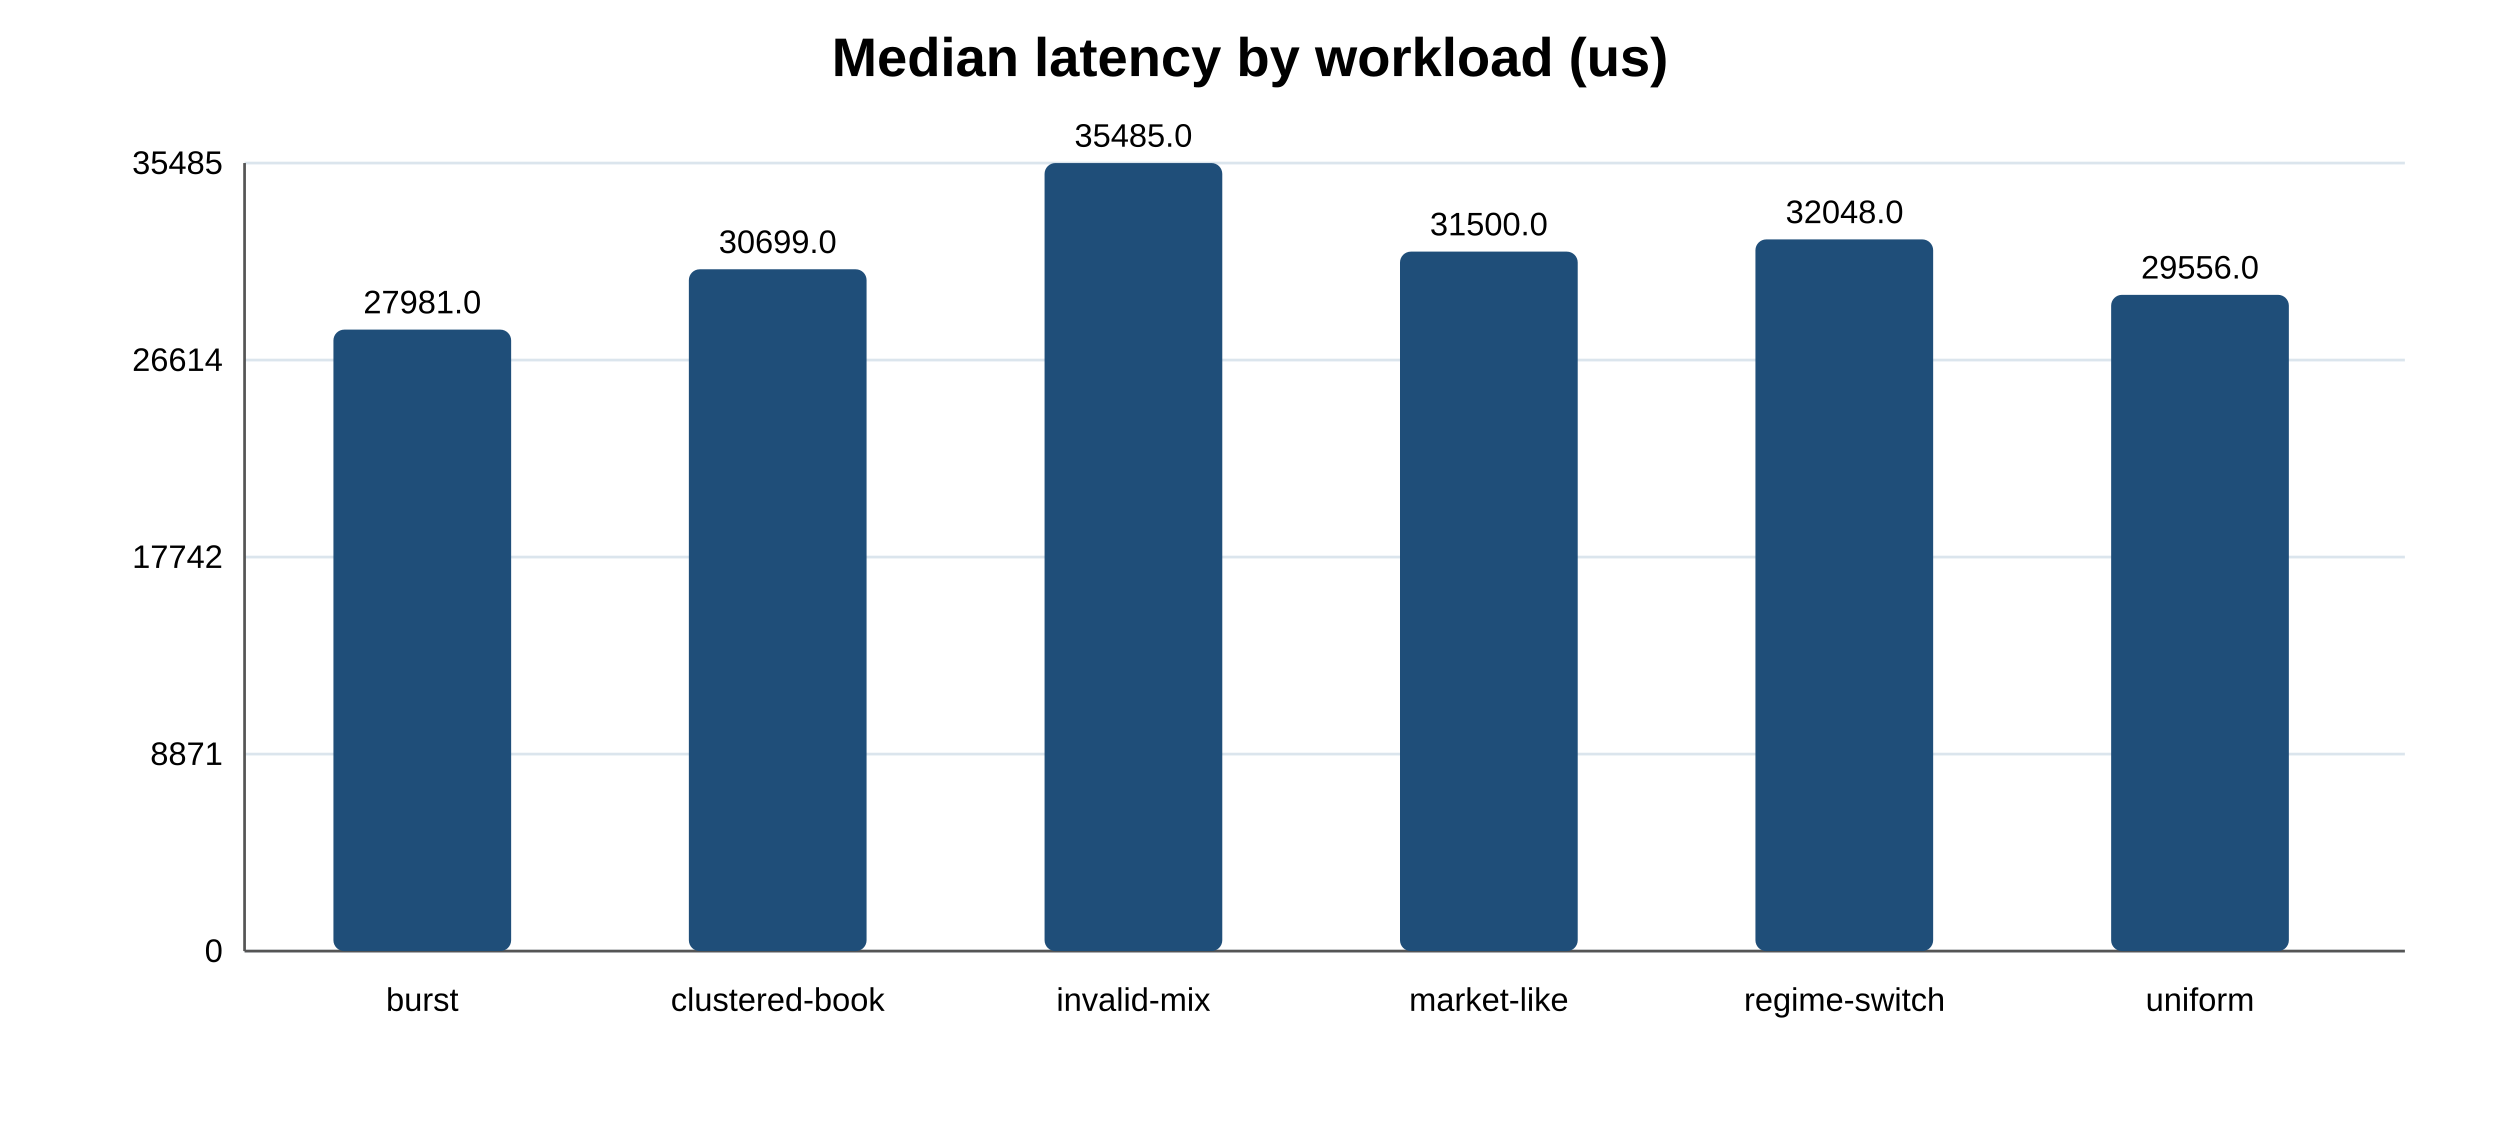
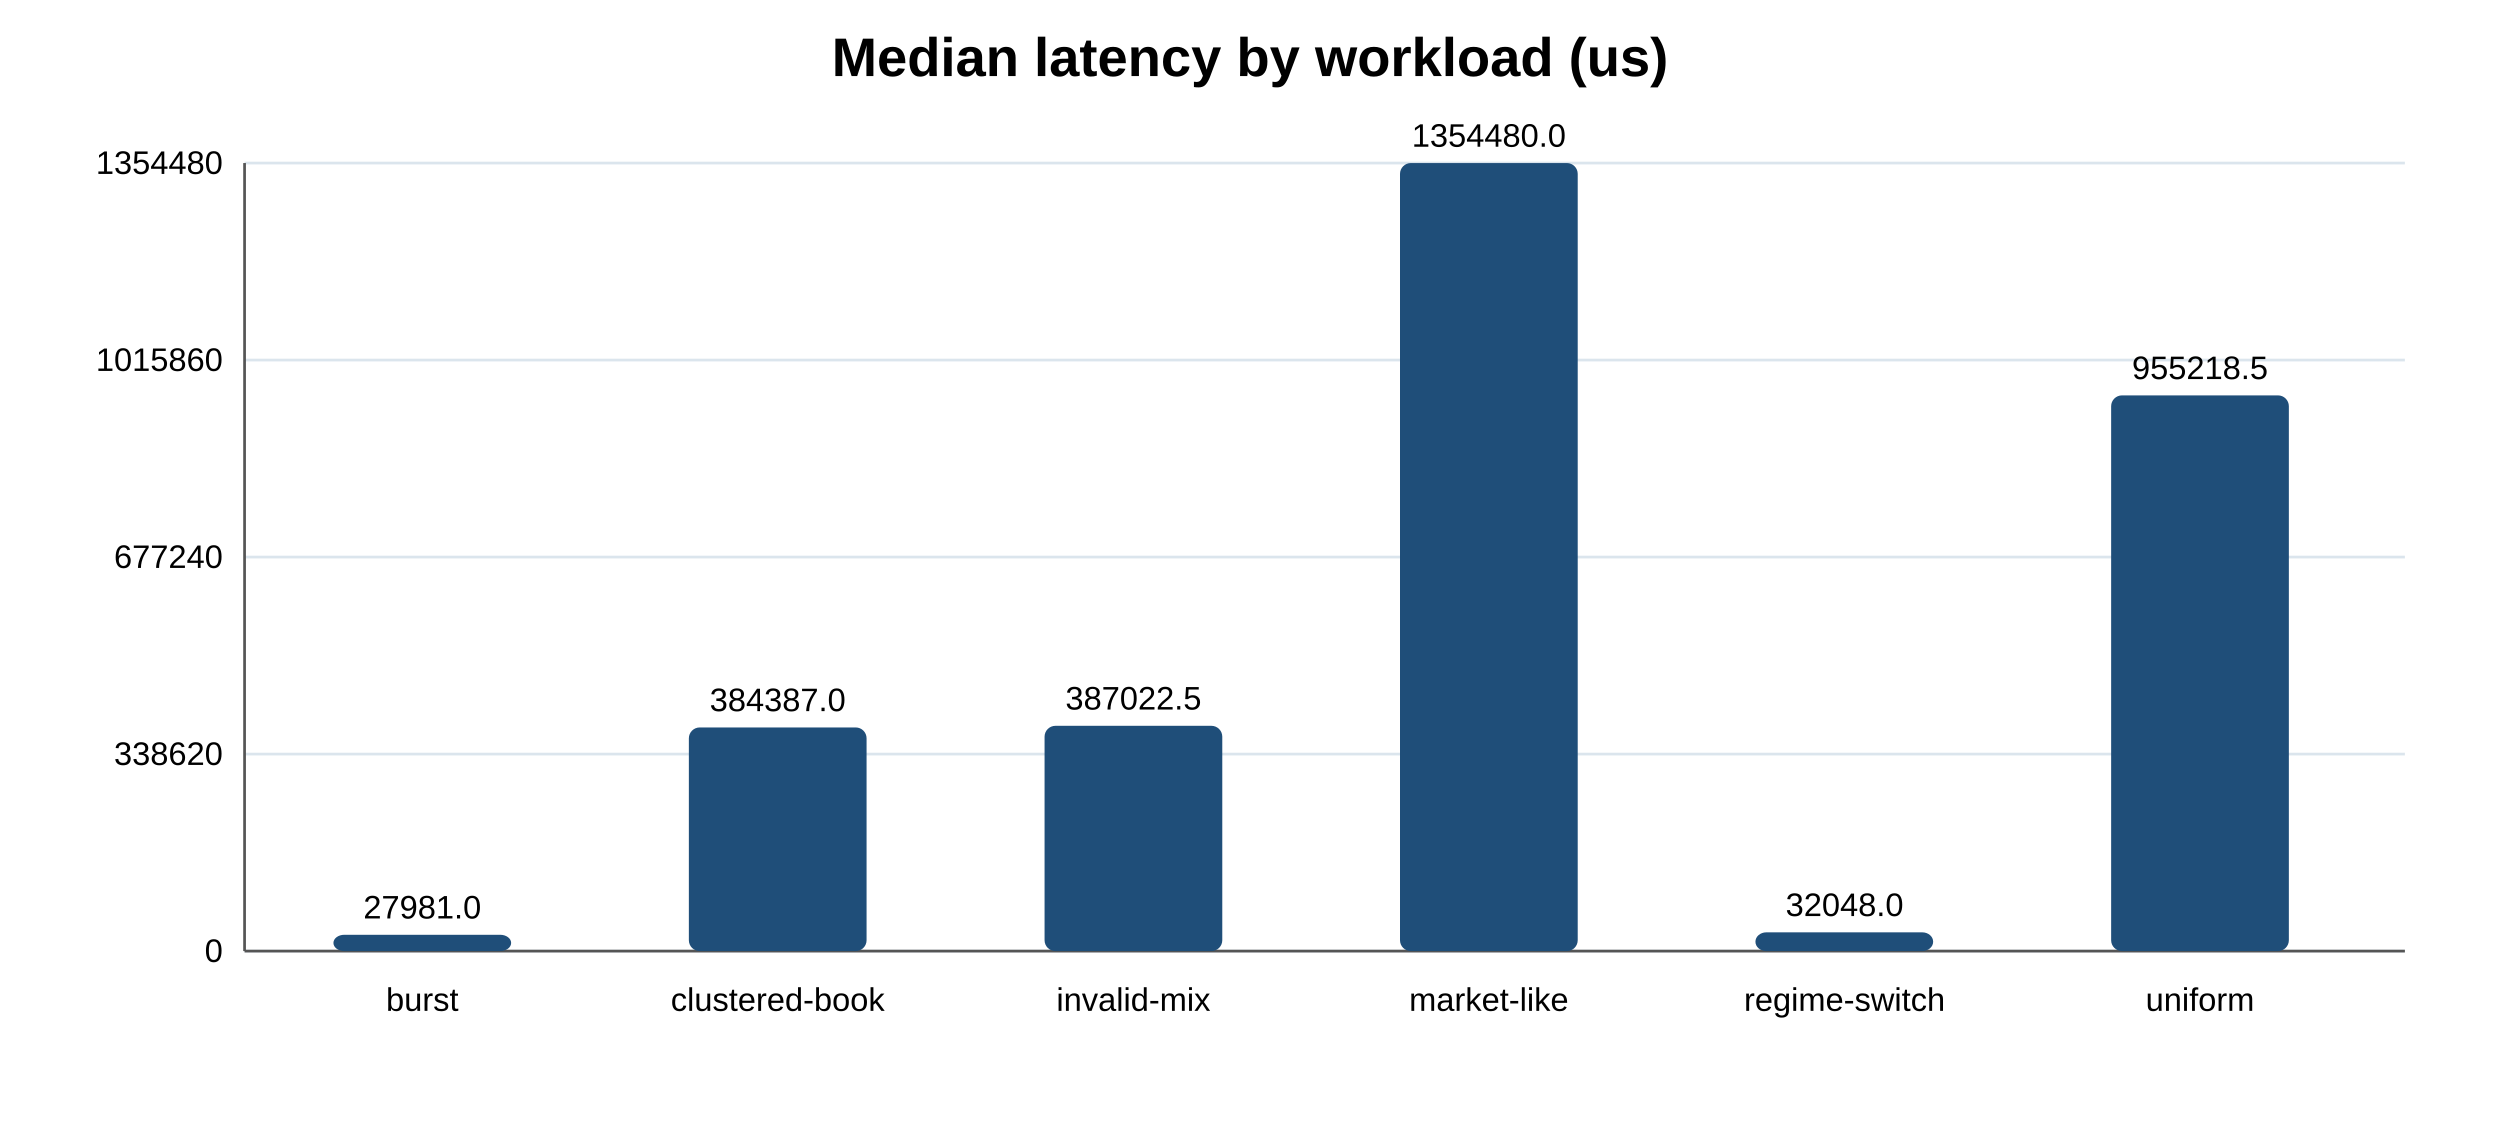
<svg xmlns="http://www.w3.org/2000/svg" width="920" height="420">
  <style>text{font-family:Arial,sans-serif}.title{font-size:20px;font-weight:bold}.axis{stroke:#555}.grid{stroke:#dbe5ed}.label{font-size:12px}</style>
  <text x="460.0" y="28" text-anchor="middle" class="title">Median latency by workload (us)</text>
  <line x1="90" y1="350.0" x2="885" y2="350.0" class="grid" />
  <text x="82" y="354.0" text-anchor="end" class="label">0</text>
  <line x1="90" y1="277.5" x2="885" y2="277.5" class="grid" />
-   <text x="82" y="281.5" text-anchor="end" class="label">8871</text>
+   <text x="82" y="281.5" text-anchor="end" class="label">338620</text>
  <line x1="90" y1="205.0" x2="885" y2="205.0" class="grid" />
-   <text x="82" y="209.0" text-anchor="end" class="label">17742</text>
+   <text x="82" y="209.0" text-anchor="end" class="label">677240</text>
  <line x1="90" y1="132.5" x2="885" y2="132.5" class="grid" />
-   <text x="82" y="136.5" text-anchor="end" class="label">26614</text>
+   <text x="82" y="136.5" text-anchor="end" class="label">1015860</text>
  <line x1="90" y1="60.0" x2="885" y2="60.0" class="grid" />
-   <text x="82" y="64.0" text-anchor="end" class="label">35485</text>
+   <text x="82" y="64.0" text-anchor="end" class="label">1354480</text>
  <line x1="90" y1="60" x2="90" y2="350" class="axis" />
  <line x1="90" y1="350" x2="885" y2="350" class="axis" />
-   <rect x="122.7" y="121.3" width="65.4" height="228.7" fill="#1f4e79" rx="4" />
-   <text x="155.4" y="115.3" text-anchor="middle" class="label">27981.0</text>
+   <rect x="122.7" y="344.0" width="65.4" height="6.0" fill="#1f4e79" rx="4" />
+   <text x="155.4" y="338.0" text-anchor="middle" class="label">27981.0</text>
  <text x="155.4" y="372" text-anchor="middle" class="label">burst</text>
-   <rect x="253.5" y="99.1" width="65.4" height="250.9" fill="#1f4e79" rx="4" />
-   <text x="286.2" y="93.1" text-anchor="middle" class="label">30699.0</text>
+   <rect x="253.5" y="267.7" width="65.4" height="82.3" fill="#1f4e79" rx="4" />
+   <text x="286.2" y="261.7" text-anchor="middle" class="label">384387.0</text>
  <text x="286.2" y="372" text-anchor="middle" class="label">clustered-book</text>
-   <rect x="384.4" y="60.0" width="65.4" height="290.0" fill="#1f4e79" rx="4" />
-   <text x="417.1" y="54.0" text-anchor="middle" class="label">35485.0</text>
+   <rect x="384.4" y="267.1" width="65.4" height="82.9" fill="#1f4e79" rx="4" />
+   <text x="417.1" y="261.1" text-anchor="middle" class="label">387022.5</text>
  <text x="417.1" y="372" text-anchor="middle" class="label">invalid-mix</text>
-   <rect x="515.2" y="92.6" width="65.4" height="257.4" fill="#1f4e79" rx="4" />
-   <text x="547.9" y="86.6" text-anchor="middle" class="label">31500.0</text>
+   <rect x="515.2" y="60.0" width="65.4" height="290.0" fill="#1f4e79" rx="4" />
+   <text x="547.9" y="54.0" text-anchor="middle" class="label">1354480.0</text>
  <text x="547.9" y="372" text-anchor="middle" class="label">market-like</text>
-   <rect x="646.0" y="88.1" width="65.4" height="261.9" fill="#1f4e79" rx="4" />
-   <text x="678.8" y="82.1" text-anchor="middle" class="label">32048.0</text>
+   <rect x="646.0" y="343.1" width="65.4" height="6.9" fill="#1f4e79" rx="4" />
+   <text x="678.8" y="337.1" text-anchor="middle" class="label">32048.0</text>
  <text x="678.8" y="372" text-anchor="middle" class="label">regime-switch</text>
-   <rect x="776.9" y="108.5" width="65.4" height="241.5" fill="#1f4e79" rx="4" />
-   <text x="809.6" y="102.5" text-anchor="middle" class="label">29556.0</text>
+   <rect x="776.9" y="145.5" width="65.4" height="204.5" fill="#1f4e79" rx="4" />
+   <text x="809.6" y="139.5" text-anchor="middle" class="label">955218.5</text>
  <text x="809.6" y="372" text-anchor="middle" class="label">uniform</text>
</svg>
